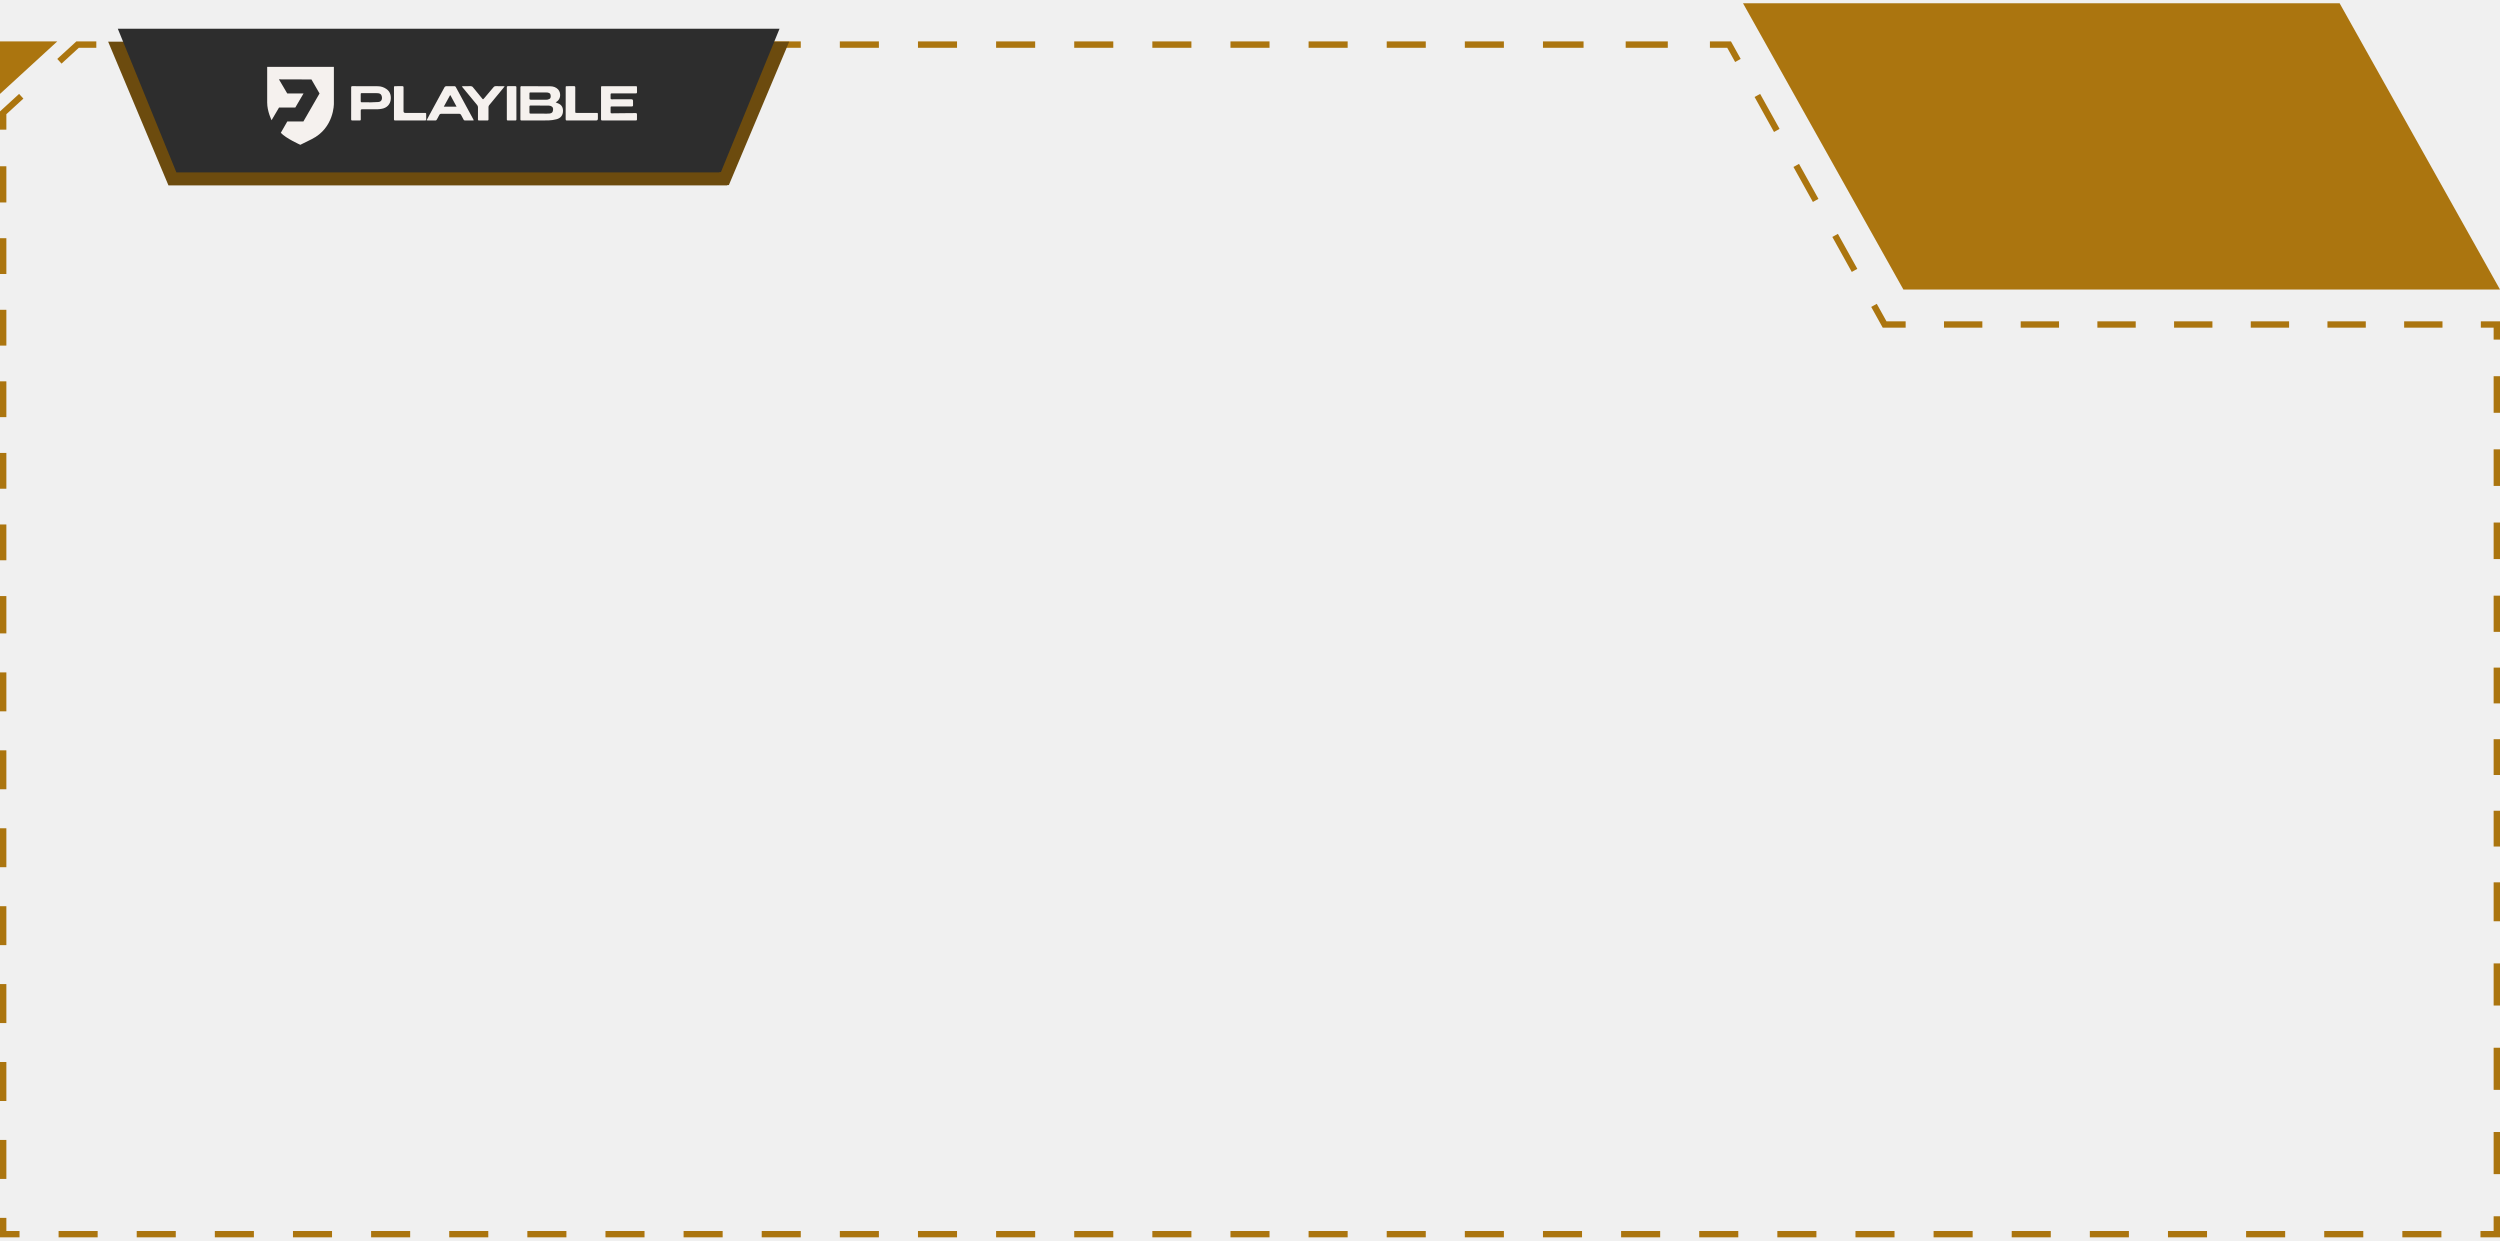
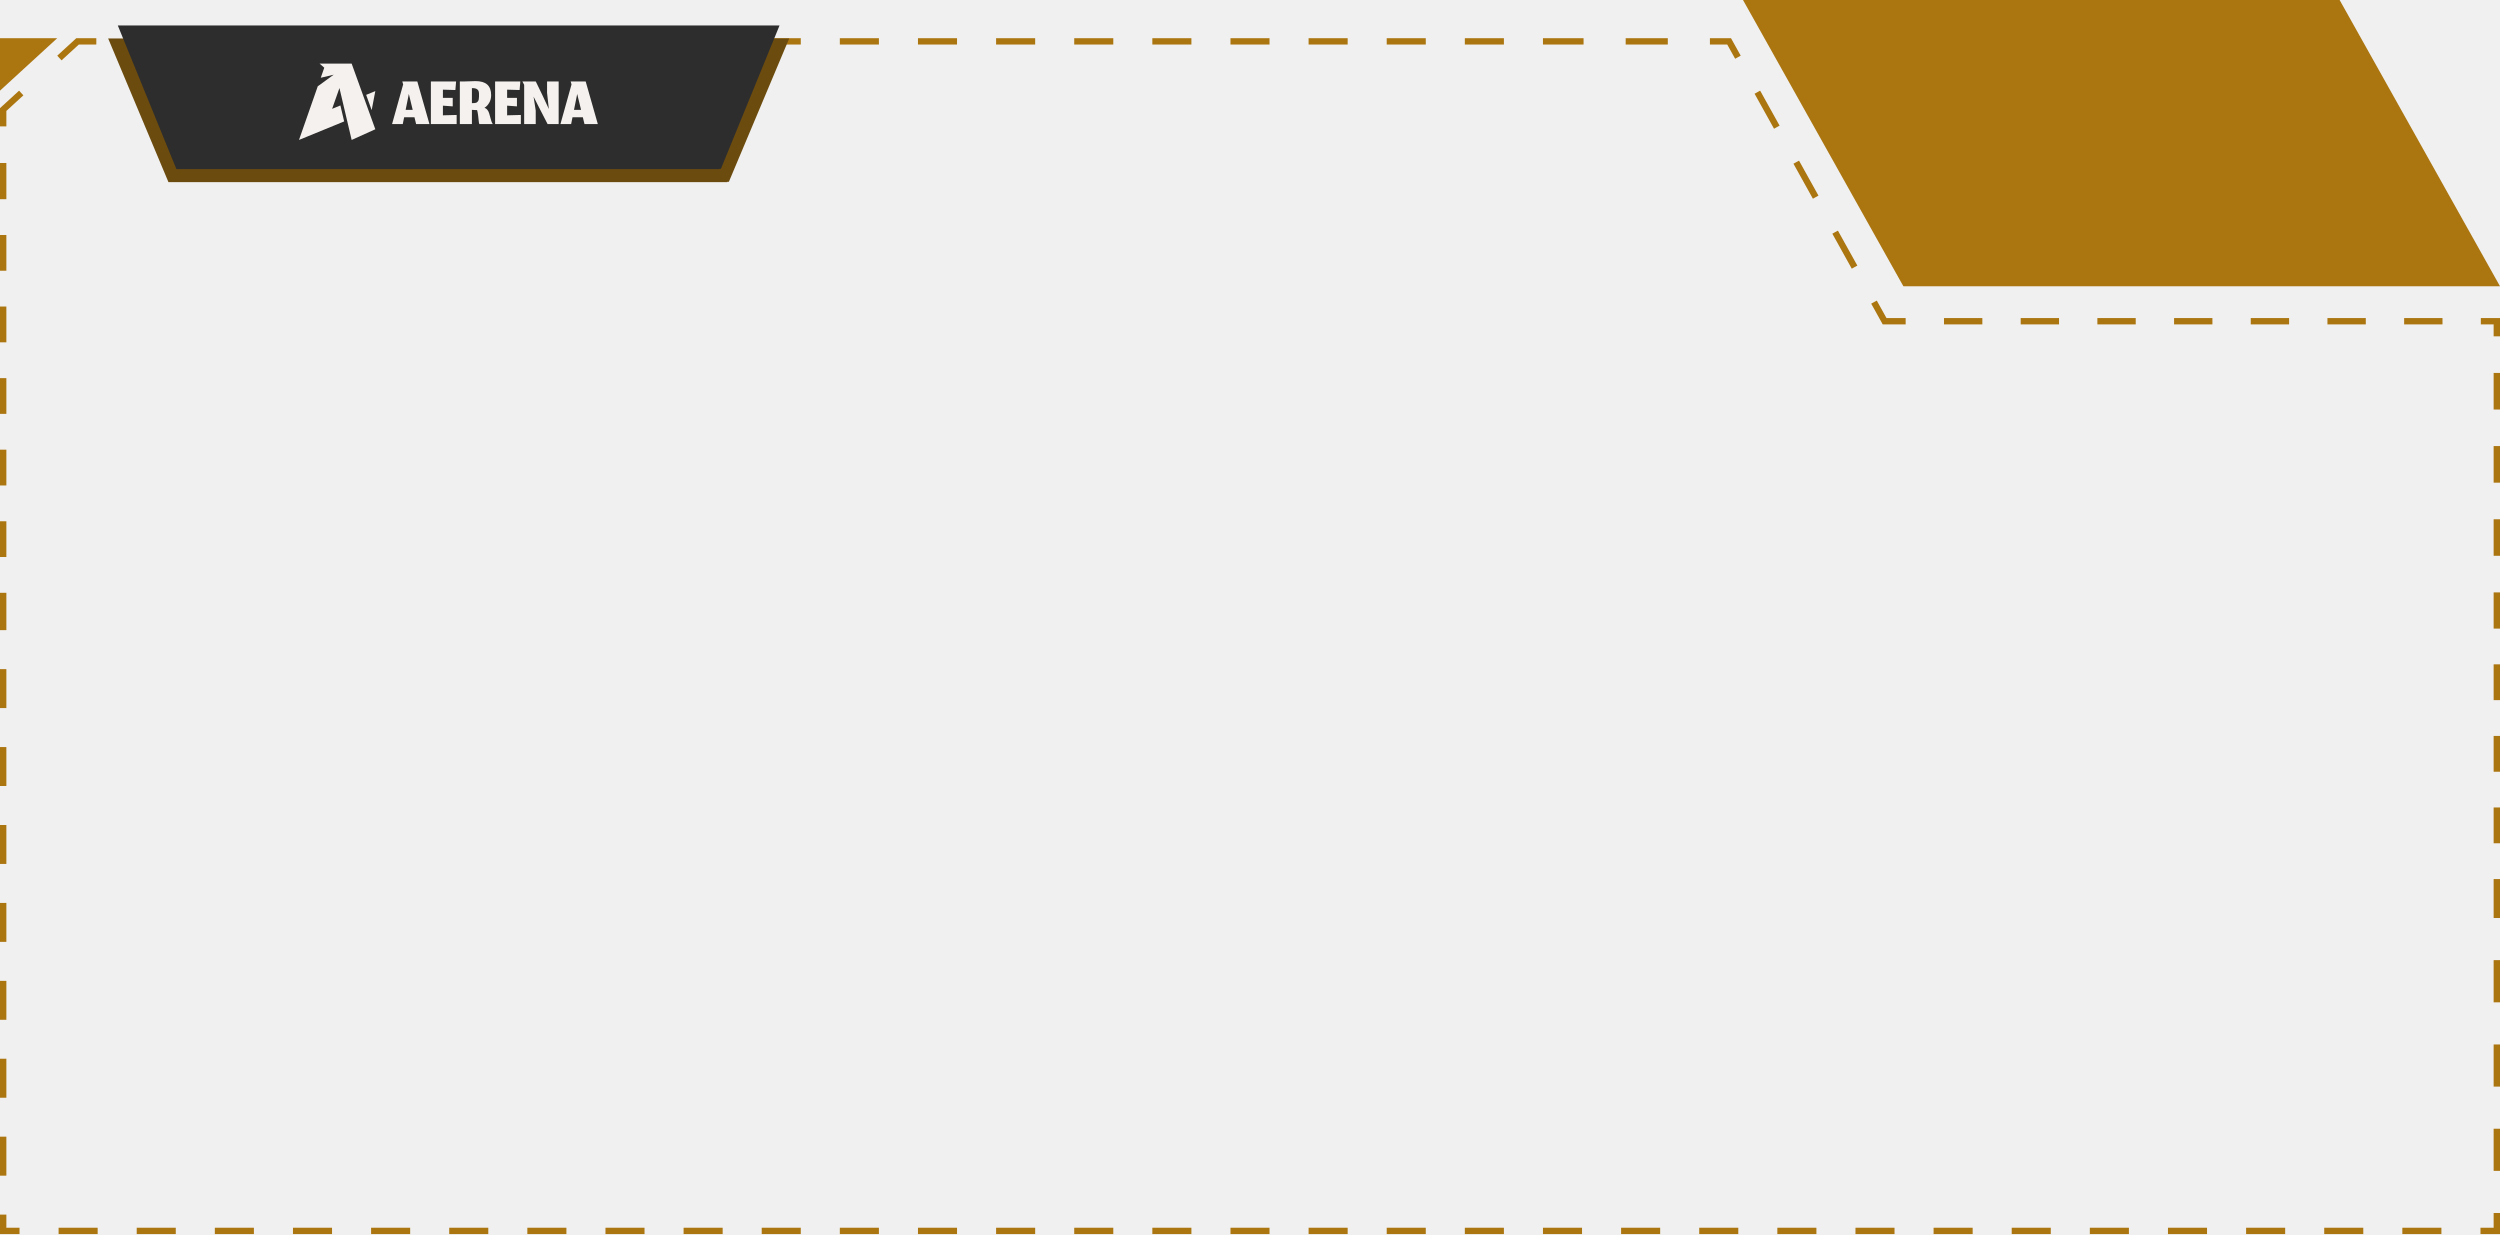
- <svg xmlns="http://www.w3.org/2000/svg" width="393" height="195" viewBox="0 0 393 195" fill="none">
-   <g id="card-lineup-no-lineup">
+ <svg xmlns="http://www.w3.org/2000/svg" width="393" height="194" viewBox="0 0 393 194" fill="none">
+   <g id="lineup-empty">
    <g id="BASE">
-       <mask id="path-1-inside-1_647_19431" fill="white">
-         <path fill-rule="evenodd" clip-rule="evenodd" d="M393 50.513V96.513V141.512V194.512H294.75H196.5H0V96.513V51.513V29.012V17.512L12 6.512H24.562H49.125H98.25H196.5H245.625H272.111L296.556 50.513H393Z" />
+       <mask id="path-1-inside-1_112_1993" fill="white">
+         <path fill-rule="evenodd" clip-rule="evenodd" d="M393 50V96V141V194H294.75H196.5H0V96V51V28.5V17L12 6H24.562H49.125H98.25H196.5H245.625H272.111L296.556 50H393Z" />
      </mask>
-       <path d="M393 50.513H393.5V50.013H393V50.513ZM393 194.512V195.012H393.5V194.512H393ZM0 194.512H-0.5V195.012H0V194.512ZM0 17.512L-0.338 17.144L-0.5 17.293V17.512H0ZM12 6.512V6.012H11.806L11.662 6.144L12 6.512ZM272.111 6.512L272.548 6.27L272.405 6.012H272.111V6.512ZM296.556 50.513L296.118 50.755L296.261 51.013H296.556V50.513ZM393 50.013H389.986V51.013H393V50.013ZM383.958 50.013H377.931V51.013H383.958V50.013ZM371.903 50.013H365.875V51.013H371.903V50.013ZM359.847 50.013H353.819V51.013H359.847V50.013ZM347.792 50.013H341.764V51.013H347.792V50.013ZM335.736 50.013H329.708V51.013H335.736V50.013ZM323.681 50.013H317.653V51.013H323.681V50.013ZM311.625 50.013H305.597V51.013H311.625V50.013ZM299.569 50.013H296.556V51.013H299.569V50.013ZM296.993 50.27L295.465 47.52L294.591 48.005L296.118 50.755L296.993 50.27ZM292.409 42.02L289.354 36.52L288.48 37.005L291.535 42.505L292.409 42.02ZM286.298 31.02L283.243 25.52L282.368 26.005L285.424 31.505L286.298 31.02ZM280.187 20.02L277.132 14.52L276.257 15.005L279.313 20.505L280.187 20.02ZM274.076 9.02L272.548 6.27L271.674 6.755L273.202 9.505L274.076 9.02ZM272.111 6.012H268.8V7.012H272.111V6.012ZM262.179 6.012H255.557V7.012H262.179V6.012ZM248.936 6.012H245.625V7.012H248.936V6.012ZM245.625 6.012H242.555V7.012H245.625V6.012ZM236.414 6.012H230.273V7.012H236.414V6.012ZM224.133 6.012H217.992V7.012H224.133V6.012ZM211.852 6.012H205.711V7.012H211.852V6.012ZM199.57 6.012H196.5V7.012H199.57V6.012ZM196.5 6.012H193.43V7.012H196.5V6.012ZM187.289 6.012H181.148V7.012H187.289V6.012ZM175.008 6.012H168.867V7.012H175.008V6.012ZM162.727 6.012H156.586V7.012H162.727V6.012ZM150.445 6.012H144.305V7.012H150.445V6.012ZM138.164 6.012H132.023V7.012H138.164V6.012ZM125.883 6.012H119.742V7.012H125.883V6.012ZM113.602 6.012H107.461V7.012H113.602V6.012ZM101.32 6.012H98.25V7.012H101.32V6.012ZM98.25 6.012H95.18V7.012H98.25V6.012ZM89.039 6.012H82.898V7.012H89.039V6.012ZM76.758 6.012H70.617V7.012H76.758V6.012ZM64.477 6.012H58.336V7.012H64.477V6.012ZM52.195 6.012H49.125V7.012H52.195V6.012ZM49.125 6.012H46.055V7.012H49.125V6.012ZM39.914 6.012H33.773V7.012H39.914V6.012ZM27.633 6.012H24.562V7.012H27.633V6.012ZM24.562 6.012H21.422V7.012H24.562V6.012ZM15.141 6.012H12V7.012H15.141V6.012ZM11.662 6.144L8.662 8.894L9.338 9.631L12.338 6.881L11.662 6.144ZM2.662 14.394L-0.338 17.144L0.338 17.881L3.338 15.131L2.662 14.394ZM-0.5 17.512V20.387H0.5V17.512H-0.5ZM-0.5 26.137V29.012H0.5V26.137H-0.5ZM-0.5 29.012V31.825H0.5V29.012H-0.5ZM-0.5 37.45V43.075H0.5V37.45H-0.5ZM-0.5 48.7V51.513H0.5V48.7H-0.5ZM-0.5 51.513V54.325H0.5V51.513H-0.5ZM-0.5 59.95V65.575H0.5V59.95H-0.5ZM-0.5 71.2V76.825H0.5V71.2H-0.5ZM-0.5 82.45V88.075H0.5V82.45H-0.5ZM-0.5 93.7V96.513H0.5V93.7H-0.5ZM-0.5 96.513V99.575H0.5V96.513H-0.5ZM-0.5 105.7V111.825H0.5V105.7H-0.5ZM-0.5 117.95V124.075H0.5V117.95H-0.5ZM-0.5 130.2V136.325H0.5V130.2H-0.5ZM-0.5 142.45V148.575H0.5V142.45H-0.5ZM-0.5 154.7V160.825H0.5V154.7H-0.5ZM-0.5 166.95V173.075H0.5V166.95H-0.5ZM-0.5 179.2V185.325H0.5V179.2H-0.5ZM-0.5 191.45V194.512H0.5V191.45H-0.5ZM0 195.012H3.07V194.012H0V195.012ZM9.211 195.012H15.352V194.012H9.211V195.012ZM21.492 195.012H27.633V194.012H21.492V195.012ZM33.773 195.012H39.914V194.012H33.773V195.012ZM46.055 195.012H52.195V194.012H46.055V195.012ZM58.336 195.012H64.477V194.012H58.336V195.012ZM70.617 195.012H76.758V194.012H70.617V195.012ZM82.898 195.012H89.039V194.012H82.898V195.012ZM95.18 195.012H101.32V194.012H95.18V195.012ZM107.461 195.012H113.602V194.012H107.461V195.012ZM119.742 195.012H125.883V194.012H119.742V195.012ZM132.023 195.012H138.164V194.012H132.023V195.012ZM144.305 195.012H150.445V194.012H144.305V195.012ZM156.586 195.012H162.727V194.012H156.586V195.012ZM168.867 195.012H175.008V194.012H168.867V195.012ZM181.148 195.012H187.289V194.012H181.148V195.012ZM193.43 195.012H196.5V194.012H193.43V195.012ZM196.5 195.012H199.57V194.012H196.5V195.012ZM205.711 195.012H211.852V194.012H205.711V195.012ZM217.992 195.012H224.133V194.012H217.992V195.012ZM230.273 195.012H236.414V194.012H230.273V195.012ZM242.555 195.012H248.695V194.012H242.555V195.012ZM254.836 195.012H260.977V194.012H254.836V195.012ZM267.117 195.012H273.258V194.012H267.117V195.012ZM279.398 195.012H285.539V194.012H279.398V195.012ZM291.68 195.012H294.75V194.012H291.68V195.012ZM294.75 195.012H297.82V194.012H294.75V195.012ZM303.961 195.012H310.102V194.012H303.961V195.012ZM316.242 195.012H322.383V194.012H316.242V195.012ZM328.523 195.012H334.664V194.012H328.523V195.012ZM340.805 195.012H346.945V194.012H340.805V195.012ZM353.086 195.012H359.227V194.012H353.086V195.012ZM365.367 195.012H371.508V194.012H365.367V195.012ZM377.648 195.012H383.789V194.012H377.648V195.012ZM389.93 195.012H393V194.012H389.93V195.012ZM393.5 194.512V191.2H392.5V194.512H393.5ZM393.5 184.575V177.95H392.5V184.575H393.5ZM393.5 171.325V164.7H392.5V171.325H393.5ZM393.5 158.075V151.45H392.5V158.075H393.5ZM393.5 144.825V141.512H392.5V144.825H393.5ZM393.5 141.512V138.7H392.5V141.512H393.5ZM393.5 133.075V127.45H392.5V133.075H393.5ZM393.5 121.825V116.2H392.5V121.825H393.5ZM393.5 110.575V104.95H392.5V110.575H393.5ZM393.5 99.325V96.513H392.5V99.325H393.5ZM393.5 96.513V93.638H392.5V96.513H393.5ZM393.5 87.888V82.138H392.5V87.888H393.5ZM393.5 76.388V70.638H392.5V76.388H393.5ZM393.5 64.888V59.138H392.5V64.888H393.5ZM393.5 53.388V50.513H392.5V53.388H393.5ZM393 50.513H394V49.513H393V50.513ZM393 194.512V195.512H394V194.512H393ZM0 194.512H-1V195.512H0V194.512ZM0 17.512L-0.676 16.775L-1 17.073V17.512H0ZM12 6.512V5.512H11.611L11.324 5.775L12 6.512ZM272.111 6.512L272.985 6.027L272.7 5.512H272.111V6.512ZM296.556 50.513L295.681 50.998L295.967 51.513H296.556V50.513ZM393 49.513H389.986V51.513H393V49.513ZM383.958 49.513H377.931V51.513H383.958V49.513ZM371.903 49.513H365.875V51.513H371.903V49.513ZM359.847 49.513H353.819V51.513H359.847V49.513ZM347.792 49.513H341.764V51.513H347.792V49.513ZM335.736 49.513H329.708V51.513H335.736V49.513ZM323.681 49.513H317.653V51.513H323.681V49.513ZM311.625 49.513H305.597V51.513H311.625V49.513ZM299.569 49.513H296.556V51.513H299.569V49.513ZM297.43 50.027L295.902 47.277L294.154 48.248L295.681 50.998L297.43 50.027ZM292.846 41.777L289.791 36.277L288.043 37.248L291.098 42.748L292.846 41.777ZM286.735 30.777L283.68 25.277L281.931 26.248L284.987 31.748L286.735 30.777ZM280.624 19.777L277.569 14.277L275.82 15.248L278.876 20.748L280.624 19.777ZM274.513 8.777L272.985 6.027L271.237 6.998L272.765 9.748L274.513 8.777ZM272.111 5.512H268.8V7.512H272.111V5.512ZM262.179 5.512H255.557V7.512H262.179V5.512ZM248.936 5.512H245.625V7.512H248.936V5.512ZM245.625 5.512H242.555V7.512H245.625V5.512ZM236.414 5.512H230.273V7.512H236.414V5.512ZM224.133 5.512H217.992V7.512H224.133V5.512ZM211.852 5.512H205.711V7.512H211.852V5.512ZM199.57 5.512H196.5V7.512H199.57V5.512ZM196.5 5.512H193.43V7.512H196.5V5.512ZM187.289 5.512H181.148V7.512H187.289V5.512ZM175.008 5.512H168.867V7.512H175.008V5.512ZM162.727 5.512H156.586V7.512H162.727V5.512ZM150.445 5.512H144.305V7.512H150.445V5.512ZM138.164 5.512H132.023V7.512H138.164V5.512ZM125.883 5.512H119.742V7.512H125.883V5.512ZM113.602 5.512H107.461V7.512H113.602V5.512ZM101.32 5.512H98.25V7.512H101.32V5.512ZM98.25 5.512H95.18V7.512H98.25V5.512ZM89.039 5.512H82.898V7.512H89.039V5.512ZM76.758 5.512H70.617V7.512H76.758V5.512ZM64.477 5.512H58.336V7.512H64.477V5.512ZM52.195 5.512H49.125V7.512H52.195V5.512ZM49.125 5.512H46.055V7.512H49.125V5.512ZM39.914 5.512H33.773V7.512H39.914V5.512ZM27.633 5.512H24.562V7.512H27.633V5.512ZM24.562 5.512H21.422V7.512H24.562V5.512ZM15.141 5.512H12V7.512H15.141V5.512ZM11.324 5.775L8.324 8.525L9.676 10L12.676 7.25L11.324 5.775ZM2.324 14.025L-0.676 16.775L0.676 18.25L3.676 15.5L2.324 14.025ZM-1 17.512V20.387H1V17.512H-1ZM-1 26.137V29.012H1V26.137H-1ZM-1 29.012V31.825H1V29.012H-1ZM-1 37.45V43.075H1V37.45H-1ZM-1 48.7V51.513H1V48.7H-1ZM-1 51.513V54.325H1V51.513H-1ZM-1 59.95V65.575H1V59.95H-1ZM-1 71.2V76.825H1V71.2H-1ZM-1 82.45V88.075H1V82.45H-1ZM-1 93.7V96.513H1V93.7H-1ZM-1 96.513V99.575H1V96.513H-1ZM-1 105.7V111.825H1V105.7H-1ZM-1 117.95V124.075H1V117.95H-1ZM-1 130.2V136.325H1V130.2H-1ZM-1 142.45V148.575H1V142.45H-1ZM-1 154.7V160.825H1V154.7H-1ZM-1 166.95V173.075H1V166.95H-1ZM-1 179.2V185.325H1V179.2H-1ZM-1 191.45V194.512H1V191.45H-1ZM0 195.512H3.07V193.512H0V195.512ZM9.211 195.512H15.352V193.512H9.211V195.512ZM21.492 195.512H27.633V193.512H21.492V195.512ZM33.773 195.512H39.914V193.512H33.773V195.512ZM46.055 195.512H52.195V193.512H46.055V195.512ZM58.336 195.512H64.477V193.512H58.336V195.512ZM70.617 195.512H76.758V193.512H70.617V195.512ZM82.898 195.512H89.039V193.512H82.898V195.512ZM95.18 195.512H101.32V193.512H95.18V195.512ZM107.461 195.512H113.602V193.512H107.461V195.512ZM119.742 195.512H125.883V193.512H119.742V195.512ZM132.023 195.512H138.164V193.512H132.023V195.512ZM144.305 195.512H150.445V193.512H144.305V195.512ZM156.586 195.512H162.727V193.512H156.586V195.512ZM168.867 195.512H175.008V193.512H168.867V195.512ZM181.148 195.512H187.289V193.512H181.148V195.512ZM193.43 195.512H196.5V193.512H193.43V195.512ZM196.5 195.512H199.57V193.512H196.5V195.512ZM205.711 195.512H211.852V193.512H205.711V195.512ZM217.992 195.512H224.133V193.512H217.992V195.512ZM230.273 195.512H236.414V193.512H230.273V195.512ZM242.555 195.512H248.695V193.512H242.555V195.512ZM254.836 195.512H260.977V193.512H254.836V195.512ZM267.117 195.512H273.258V193.512H267.117V195.512ZM279.398 195.512H285.539V193.512H279.398V195.512ZM291.68 195.512H294.75V193.512H291.68V195.512ZM294.75 195.512H297.82V193.512H294.75V195.512ZM303.961 195.512H310.102V193.512H303.961V195.512ZM316.242 195.512H322.383V193.512H316.242V195.512ZM328.523 195.512H334.664V193.512H328.523V195.512ZM340.805 195.512H346.945V193.512H340.805V195.512ZM353.086 195.512H359.227V193.512H353.086V195.512ZM365.367 195.512H371.508V193.512H365.367V195.512ZM377.648 195.512H383.789V193.512H377.648V195.512ZM389.93 195.512H393V193.512H389.93V195.512ZM394 194.512V191.2H392V194.512H394ZM394 184.575V177.95H392V184.575H394ZM394 171.325V164.7H392V171.325H394ZM394 158.075V151.45H392V158.075H394ZM394 144.825V141.512H392V144.825H394ZM394 141.512V138.7H392V141.512H394ZM394 133.075V127.45H392V133.075H394ZM394 121.825V116.2H392V121.825H394ZM394 110.575V104.95H392V110.575H394ZM394 99.325V96.513H392V99.325H394ZM394 96.513V93.638H392V96.513H394ZM394 87.888V82.138H392V87.888H394ZM394 76.388V70.638H392V76.388H394ZM394 64.888V59.138H392V64.888H394ZM394 53.388V50.513H392V53.388H394Z" fill="#AB750F" mask="url(#path-1-inside-1_647_19431)" />
+       <path d="M393 50H393.5V49.5H393V50ZM393 194V194.5H393.5V194H393ZM0 194H-0.5V194.5H0V194ZM0 17L-0.338 16.631L-0.5 16.78V17H0ZM12 6V5.5H11.806L11.662 5.631L12 6ZM272.111 6L272.548 5.757L272.405 5.5H272.111V6ZM296.556 50L296.118 50.243L296.261 50.5H296.556V50ZM393 49.5H389.986V50.5H393V49.5ZM383.958 49.5H377.931V50.5H383.958V49.5ZM371.903 49.5H365.875V50.5H371.903V49.5ZM359.847 49.5H353.819V50.5H359.847V49.5ZM347.792 49.5H341.764V50.5H347.792V49.5ZM335.736 49.5H329.708V50.5H335.736V49.5ZM323.681 49.5H317.653V50.5H323.681V49.5ZM311.625 49.5H305.597V50.5H311.625V49.5ZM299.569 49.5H296.556V50.5H299.569V49.5ZM296.993 49.757L295.465 47.007L294.591 47.493L296.118 50.243L296.993 49.757ZM292.409 41.507L289.354 36.007L288.48 36.493L291.535 41.993L292.409 41.507ZM286.298 30.507L283.243 25.007L282.368 25.493L285.424 30.993L286.298 30.507ZM280.187 19.507L277.132 14.007L276.257 14.493L279.313 19.993L280.187 19.507ZM274.076 8.507L272.548 5.757L271.674 6.243L273.202 8.993L274.076 8.507ZM272.111 5.5H268.8V6.5H272.111V5.5ZM262.179 5.5H255.557V6.5H262.179V5.5ZM248.936 5.5H245.625V6.5H248.936V5.5ZM245.625 5.5H242.555V6.5H245.625V5.5ZM236.414 5.5H230.273V6.5H236.414V5.5ZM224.133 5.5H217.992V6.5H224.133V5.5ZM211.852 5.5H205.711V6.5H211.852V5.5ZM199.57 5.5H196.5V6.5H199.57V5.5ZM196.5 5.5H193.43V6.5H196.5V5.5ZM187.289 5.5H181.148V6.5H187.289V5.5ZM175.008 5.5H168.867V6.5H175.008V5.5ZM162.727 5.5H156.586V6.5H162.727V5.5ZM150.445 5.5H144.305V6.5H150.445V5.5ZM138.164 5.5H132.023V6.5H138.164V5.5ZM125.883 5.5H119.742V6.5H125.883V5.5ZM113.602 5.5H107.461V6.5H113.602V5.5ZM101.32 5.5H98.25V6.5H101.32V5.5ZM98.25 5.5H95.18V6.5H98.25V5.5ZM89.039 5.5H82.898V6.5H89.039V5.5ZM76.758 5.5H70.617V6.5H76.758V5.5ZM64.477 5.5H58.336V6.5H64.477V5.5ZM52.195 5.5H49.125V6.5H52.195V5.5ZM49.125 5.5H46.055V6.5H49.125V5.5ZM39.914 5.5H33.773V6.5H39.914V5.5ZM27.633 5.5H24.562V6.5H27.633V5.5ZM24.562 5.5H21.422V6.5H24.562V5.5ZM15.141 5.5H12V6.5H15.141V5.5ZM11.662 5.631L8.662 8.381L9.338 9.119L12.338 6.369L11.662 5.631ZM2.662 13.881L-0.338 16.631L0.338 17.369L3.338 14.619L2.662 13.881ZM-0.5 17V19.875H0.5V17H-0.5ZM-0.5 25.625V28.5H0.5V25.625H-0.5ZM-0.5 28.5V31.312H0.5V28.5H-0.5ZM-0.5 36.938V42.562H0.5V36.938H-0.5ZM-0.5 48.188V51H0.5V48.188H-0.5ZM-0.5 51V53.812H0.5V51H-0.5ZM-0.5 59.438V65.062H0.5V59.438H-0.5ZM-0.5 70.688V76.312H0.5V70.688H-0.5ZM-0.5 81.938V87.562H0.5V81.938H-0.5ZM-0.5 93.188V96H0.5V93.188H-0.5ZM-0.5 96V99.062H0.5V96H-0.5ZM-0.5 105.188V111.312H0.5V105.188H-0.5ZM-0.5 117.438V123.562H0.5V117.438H-0.5ZM-0.5 129.688V135.812H0.5V129.688H-0.5ZM-0.5 141.938V148.062H0.5V141.938H-0.5ZM-0.5 154.188V160.312H0.5V154.188H-0.5ZM-0.5 166.438V172.562H0.5V166.438H-0.5ZM-0.5 178.688V184.812H0.5V178.688H-0.5ZM-0.5 190.938V194H0.5V190.938H-0.5ZM0 194.5H3.07V193.5H0V194.5ZM9.211 194.5H15.352V193.5H9.211V194.5ZM21.492 194.5H27.633V193.5H21.492V194.5ZM33.773 194.5H39.914V193.5H33.773V194.5ZM46.055 194.5H52.195V193.5H46.055V194.5ZM58.336 194.5H64.477V193.5H58.336V194.5ZM70.617 194.5H76.758V193.5H70.617V194.5ZM82.898 194.5H89.039V193.5H82.898V194.5ZM95.18 194.5H101.32V193.5H95.18V194.5ZM107.461 194.5H113.602V193.5H107.461V194.5ZM119.742 194.5H125.883V193.5H119.742V194.5ZM132.023 194.5H138.164V193.5H132.023V194.5ZM144.305 194.5H150.445V193.5H144.305V194.5ZM156.586 194.5H162.727V193.5H156.586V194.5ZM168.867 194.5H175.008V193.5H168.867V194.5ZM181.148 194.5H187.289V193.5H181.148V194.5ZM193.43 194.5H196.5V193.5H193.43V194.5ZM196.5 194.5H199.57V193.5H196.5V194.5ZM205.711 194.5H211.852V193.5H205.711V194.5ZM217.992 194.5H224.133V193.5H217.992V194.5ZM230.273 194.5H236.414V193.5H230.273V194.5ZM242.555 194.5H248.695V193.5H242.555V194.5ZM254.836 194.5H260.977V193.5H254.836V194.5ZM267.117 194.5H273.258V193.5H267.117V194.5ZM279.398 194.5H285.539V193.5H279.398V194.5ZM291.68 194.5H294.75V193.5H291.68V194.5ZM294.75 194.5H297.82V193.5H294.75V194.5ZM303.961 194.5H310.102V193.5H303.961V194.5ZM316.242 194.5H322.383V193.5H316.242V194.5ZM328.523 194.5H334.664V193.5H328.523V194.5ZM340.805 194.5H346.945V193.5H340.805V194.5ZM353.086 194.5H359.227V193.5H353.086V194.5ZM365.367 194.5H371.508V193.5H365.367V194.5ZM377.648 194.5H383.789V193.5H377.648V194.5ZM389.93 194.5H393V193.5H389.93V194.5ZM393.5 194V190.688H392.5V194H393.5ZM393.5 184.062V177.438H392.5V184.062H393.5ZM393.5 170.812V164.188H392.5V170.812H393.5ZM393.5 157.562V150.938H392.5V157.562H393.5ZM393.5 144.312V141H392.5V144.312H393.5ZM393.5 141V138.188H392.5V141H393.5ZM393.5 132.562V126.938H392.5V132.562H393.5ZM393.5 121.312V115.688H392.5V121.312H393.5ZM393.5 110.062V104.438H392.5V110.062H393.5ZM393.5 98.812V96H392.5V98.812H393.5ZM393.5 96V93.125H392.5V96H393.5ZM393.5 87.375V81.625H392.5V87.375H393.5ZM393.5 75.875V70.125H392.5V75.875H393.5ZM393.5 64.375V58.625H392.5V64.375H393.5ZM393.5 52.875V50H392.5V52.875H393.5ZM393 50H394V49H393V50ZM393 194V195H394V194H393ZM0 194H-1V195H0V194ZM0 17L-0.676 16.263L-1 16.56V17H0ZM12 6V5H11.611L11.324 5.263L12 6ZM272.111 6L272.985 5.514L272.7 5H272.111V6ZM296.556 50L295.681 50.486L295.967 51H296.556V50ZM393 49H389.986V51H393V49ZM383.958 49H377.931V51H383.958V49ZM371.903 49H365.875V51H371.903V49ZM359.847 49H353.819V51H359.847V49ZM347.792 49H341.764V51H347.792V49ZM335.736 49H329.708V51H335.736V49ZM323.681 49H317.653V51H323.681V49ZM311.625 49H305.597V51H311.625V49ZM299.569 49H296.556V51H299.569V49ZM297.43 49.514L295.902 46.764L294.154 47.736L295.681 50.486L297.43 49.514ZM292.846 41.264L289.791 35.764L288.043 36.736L291.098 42.236L292.846 41.264ZM286.735 30.264L283.68 24.764L281.931 25.736L284.987 31.236L286.735 30.264ZM280.624 19.264L277.569 13.764L275.82 14.736L278.876 20.236L280.624 19.264ZM274.513 8.264L272.985 5.514L271.237 6.486L272.765 9.236L274.513 8.264ZM272.111 5H268.8V7H272.111V5ZM262.179 5H255.557V7H262.179V5ZM248.936 5H245.625V7H248.936V5ZM245.625 5H242.555V7H245.625V5ZM236.414 5H230.273V7H236.414V5ZM224.133 5H217.992V7H224.133V5ZM211.852 5H205.711V7H211.852V5ZM199.57 5H196.5V7H199.57V5ZM196.5 5H193.43V7H196.5V5ZM187.289 5H181.148V7H187.289V5ZM175.008 5H168.867V7H175.008V5ZM162.727 5H156.586V7H162.727V5ZM150.445 5H144.305V7H150.445V5ZM138.164 5H132.023V7H138.164V5ZM125.883 5H119.742V7H125.883V5ZM113.602 5H107.461V7H113.602V5ZM101.32 5H98.25V7H101.32V5ZM98.25 5H95.18V7H98.25V5ZM89.039 5H82.898V7H89.039V5ZM76.758 5H70.617V7H76.758V5ZM64.477 5H58.336V7H64.477V5ZM52.195 5H49.125V7H52.195V5ZM49.125 5H46.055V7H49.125V5ZM39.914 5H33.773V7H39.914V5ZM27.633 5H24.562V7H27.633V5ZM24.562 5H21.422V7H24.562V5ZM15.141 5H12V7H15.141V5ZM11.324 5.263L8.324 8.013L9.676 9.487L12.676 6.737L11.324 5.263ZM2.324 13.513L-0.676 16.263L0.676 17.737L3.676 14.987L2.324 13.513ZM-1 17V19.875H1V17H-1ZM-1 25.625V28.5H1V25.625H-1ZM-1 28.5V31.312H1V28.5H-1ZM-1 36.938V42.562H1V36.938H-1ZM-1 48.188V51H1V48.188H-1ZM-1 51V53.812H1V51H-1ZM-1 59.438V65.062H1V59.438H-1ZM-1 70.688V76.312H1V70.688H-1ZM-1 81.938V87.562H1V81.938H-1ZM-1 93.188V96H1V93.188H-1ZM-1 96V99.062H1V96H-1ZM-1 105.188V111.312H1V105.188H-1ZM-1 117.438V123.562H1V117.438H-1ZM-1 129.688V135.812H1V129.688H-1ZM-1 141.938V148.062H1V141.938H-1ZM-1 154.188V160.312H1V154.188H-1ZM-1 166.438V172.562H1V166.438H-1ZM-1 178.688V184.812H1V178.688H-1ZM-1 190.938V194H1V190.938H-1ZM0 195H3.07V193H0V195ZM9.211 195H15.352V193H9.211V195ZM21.492 195H27.633V193H21.492V195ZM33.773 195H39.914V193H33.773V195ZM46.055 195H52.195V193H46.055V195ZM58.336 195H64.477V193H58.336V195ZM70.617 195H76.758V193H70.617V195ZM82.898 195H89.039V193H82.898V195ZM95.18 195H101.32V193H95.18V195ZM107.461 195H113.602V193H107.461V195ZM119.742 195H125.883V193H119.742V195ZM132.023 195H138.164V193H132.023V195ZM144.305 195H150.445V193H144.305V195ZM156.586 195H162.727V193H156.586V195ZM168.867 195H175.008V193H168.867V195ZM181.148 195H187.289V193H181.148V195ZM193.43 195H196.5V193H193.43V195ZM196.5 195H199.57V193H196.5V195ZM205.711 195H211.852V193H205.711V195ZM217.992 195H224.133V193H217.992V195ZM230.273 195H236.414V193H230.273V195ZM242.555 195H248.695V193H242.555V195ZM254.836 195H260.977V193H254.836V195ZM267.117 195H273.258V193H267.117V195ZM279.398 195H285.539V193H279.398V195ZM291.68 195H294.75V193H291.68V195ZM294.75 195H297.82V193H294.75V195ZM303.961 195H310.102V193H303.961V195ZM316.242 195H322.383V193H316.242V195ZM328.523 195H334.664V193H328.523V195ZM340.805 195H346.945V193H340.805V195ZM353.086 195H359.227V193H353.086V195ZM365.367 195H371.508V193H365.367V195ZM377.648 195H383.789V193H377.648V195ZM389.93 195H393V193H389.93V195ZM394 194V190.688H392V194H394ZM394 184.062V177.438H392V184.062H394ZM394 170.812V164.188H392V170.812H394ZM394 157.562V150.938H392V157.562H394ZM394 144.312V141H392V144.312H394ZM394 141V138.188H392V141H394ZM394 132.562V126.938H392V132.562H394ZM394 121.312V115.688H392V121.312H394ZM394 110.062V104.438H392V110.062H394ZM394 98.812V96H392V98.812H394ZM394 96V93.125H392V96H394ZM394 87.375V81.625H392V87.375H394ZM394 75.875V70.125H392V75.875H394ZM394 64.375V58.625H392V64.375H394ZM394 52.875V50H392V52.875H394Z" fill="#AB750F" mask="url(#path-1-inside-1_112_1993)" />
    </g>
-     <path id="Subtract" d="M393 45.513L367.788 0.512H274L299.212 45.513H393Z" fill="#AB750F" />
+     <path id="Subtract" d="M393 45L367.788 0H274L299.212 45H393Z" fill="#AB750F" />
    <g id="joined-draft">
      <g id="Prize pool">
-         <path id="Union" fill-rule="evenodd" clip-rule="evenodd" d="M114.329 6.554H17L26.482 29.146H114.329V29.089H114.58L124.062 6.554L114.329 6.554Z" fill="#6C4B0E" />
-         <path id="Union_2" fill-rule="evenodd" clip-rule="evenodd" d="M27.974 4.512H122.545L113.332 27.047H113.088V27.105H27.73L18.517 4.513H27.974V4.512Z" fill="#2D2D2D" />
+         <path id="Union" fill-rule="evenodd" clip-rule="evenodd" d="M114.329 6.042H17L26.482 28.634H114.329V28.577H114.58L124.062 6.042L114.329 6.042Z" fill="#6C4B0E" />
+         <path id="Union_2" fill-rule="evenodd" clip-rule="evenodd" d="M27.974 4H122.545L113.332 26.535H113.088V26.592H27.73L18.517 4H27.974V4Z" fill="#2D2D2D" />
+       </g>
+       <g id="logo-horizontal-white">
+         <g id="logo" clip-path="url(#clip0_112_1993)">
+           <path id="Union_3" fill-rule="evenodd" clip-rule="evenodd" d="M50.24 10H51.2H55.28L59 20.32L55.28 22L54.552 18.904L54.551 18.904L53.96 16.39L53.96 16.39L53.36 13.84L52.21 17.109L53.51 16.575L54.102 19.088L47.075 21.969L47 22L47 22L47 22L47.001 21.999L49.951 13.568L52.46 11.74L50.422 12.224L50.975 10.643L50.24 10ZM58.427 17.315L57.56 14.911L59 14.32L58.427 17.315Z" fill="#F5F1EE" />
+         </g>
+         <path id="AERENA" d="M65.412 19.5L65.154 18.431H63.532L63.314 19.5H61.634L63.377 13.266L63.24 12.803H65.6L67.509 19.5H65.412ZM64.269 14.769L63.766 17.266H64.874L64.269 14.769ZM71.785 19.5H67.734V12.803H71.7L71.585 14.151L69.626 14.094V15.386H71.168V16.723L69.626 16.609V18.129L71.785 18.071V19.5ZM74.184 17.271V19.5H72.287V12.803H73.041C73.224 12.803 73.497 12.795 73.859 12.78C74.221 12.761 74.52 12.751 74.756 12.751C75.579 12.751 76.192 12.932 76.596 13.294C77.003 13.656 77.207 14.21 77.207 14.957C77.207 15.399 77.11 15.791 76.916 16.134C76.725 16.477 76.472 16.75 76.156 16.951C76.327 16.993 76.474 17.09 76.596 17.243C76.722 17.395 76.819 17.576 76.887 17.786C76.956 17.991 77.015 18.201 77.064 18.414C77.118 18.624 77.177 18.831 77.242 19.037C77.31 19.243 77.384 19.397 77.464 19.5H75.356C75.314 19.447 75.281 19.298 75.259 19.054C75.236 18.807 75.203 18.511 75.162 18.169C75.123 17.822 75.068 17.532 74.996 17.3C74.988 17.3 74.979 17.3 74.967 17.3C74.895 17.3 74.817 17.3 74.733 17.3C74.653 17.296 74.582 17.292 74.522 17.289C74.46 17.285 74.396 17.281 74.327 17.277C74.262 17.273 74.215 17.271 74.184 17.271ZM74.184 16.209H74.367C74.462 16.209 74.542 16.205 74.607 16.197C74.672 16.189 74.742 16.176 74.819 16.157C74.899 16.134 74.963 16.1 75.013 16.054C75.066 16.009 75.116 15.95 75.162 15.877C75.207 15.805 75.242 15.711 75.264 15.597C75.287 15.483 75.299 15.35 75.299 15.197V14.746C75.299 14.414 75.211 14.184 75.036 14.054C74.864 13.921 74.617 13.854 74.293 13.854H74.184V16.209ZM81.88 19.5H77.829V12.803H81.795L81.68 14.151L79.72 14.094V15.386H81.263V16.723L79.72 16.609V18.129L81.88 18.071V19.5ZM84.216 19.5H82.399V13.34L82.119 12.803H84.222L85.273 14.974L86.279 17.14L85.999 14.597V12.803H87.822V19.5H86.079L84.719 16.854L83.879 15.197L84.216 17.391V19.5ZM91.879 19.5L91.622 18.431H89.999L89.782 19.5H88.102L89.845 13.266L89.708 12.803H92.068L93.976 19.5H91.879ZM90.736 14.769L90.233 17.266H91.342L90.736 14.769Z" fill="#F5F1EE" />
      </g>
    </g>
-     <path id="Subtract_2" d="M9 6.512H0V14.762L9 6.512Z" fill="#AB750F" />
-     <g id="LOGO">
-       <path id="Vector" d="M87.353 16.085C87.451 16.133 87.51 16.172 87.576 16.193C88.127 16.367 88.492 16.716 88.504 17.386C88.517 18.139 88.118 18.593 87.462 18.751C87.062 18.847 86.646 18.923 86.237 18.929C84.823 18.951 83.41 18.937 81.997 18.941C81.855 18.941 81.805 18.892 81.805 18.75C81.809 17.083 81.808 15.415 81.806 13.748C81.806 13.617 81.838 13.543 81.989 13.545C83.5 13.552 85.012 13.546 86.522 13.564C86.974 13.57 87.404 13.712 87.727 14.047C87.859 14.184 87.962 14.379 88.007 14.565C88.147 15.148 87.987 15.749 87.353 16.085ZM84.889 16.599C84.889 16.599 84.889 16.594 84.889 16.591C84.399 16.591 83.909 16.593 83.418 16.589C83.279 16.588 83.223 16.637 83.228 16.782C83.236 17.064 83.229 17.347 83.231 17.63C83.232 17.84 83.248 17.856 83.458 17.857C84.294 17.86 85.131 17.863 85.967 17.864C86.111 17.864 86.256 17.864 86.399 17.845C86.626 17.814 86.844 17.726 86.9 17.485C86.959 17.236 87.006 16.951 86.766 16.764C86.648 16.671 86.475 16.613 86.324 16.606C85.846 16.587 85.367 16.599 84.888 16.599H84.889ZM84.715 14.536C84.715 14.536 84.715 14.533 84.715 14.532C84.294 14.532 83.873 14.531 83.452 14.532C83.241 14.533 83.231 14.545 83.23 14.761C83.23 15.003 83.232 15.245 83.23 15.487C83.229 15.61 83.288 15.669 83.407 15.672C83.557 15.676 83.706 15.68 83.856 15.68C84.519 15.684 85.183 15.694 85.845 15.683C86.023 15.68 86.224 15.645 86.372 15.555C86.624 15.403 86.587 15.13 86.538 14.883C86.492 14.651 86.289 14.601 86.098 14.552C86.021 14.533 85.938 14.536 85.857 14.536C85.476 14.534 85.096 14.536 84.715 14.536V14.536Z" fill="#F5F1EE" />
-       <path id="Vector_2" d="M97.306 18.939C96.44 18.939 95.574 18.934 94.709 18.942C94.537 18.943 94.48 18.895 94.481 18.717C94.486 17.072 94.484 15.428 94.484 13.783C94.484 13.556 94.493 13.547 94.716 13.546C96.442 13.546 98.167 13.546 99.892 13.546C100.117 13.546 100.129 13.558 100.132 13.779C100.135 13.998 100.137 14.217 100.138 14.437C100.138 14.656 100.114 14.681 99.885 14.681C98.984 14.681 98.085 14.681 97.184 14.681C96.849 14.681 96.515 14.685 96.18 14.679C96.041 14.677 95.979 14.726 95.984 14.871C95.991 15.055 95.993 15.24 95.984 15.424C95.978 15.57 96.04 15.611 96.178 15.61C97.206 15.606 98.233 15.608 99.26 15.608C99.429 15.608 99.513 15.695 99.513 15.867C99.513 16.086 99.506 16.306 99.516 16.524C99.522 16.684 99.459 16.735 99.302 16.734C98.287 16.729 97.271 16.732 96.256 16.732C95.987 16.732 95.986 16.732 95.986 17C95.986 17.208 95.991 17.416 95.984 17.623C95.979 17.765 96.034 17.817 96.177 17.814C96.806 17.803 97.435 17.798 98.064 17.792C98.681 17.787 99.299 17.787 99.916 17.776C100.076 17.773 100.134 17.836 100.131 17.989C100.126 18.237 100.122 18.485 100.133 18.733C100.14 18.896 100.076 18.942 99.921 18.94C99.049 18.935 98.178 18.938 97.306 18.938L97.306 18.939Z" fill="#F5F1EE" />
-       <path id="Vector_3" d="M55.203 16.247C55.203 15.416 55.204 14.585 55.201 13.754C55.2 13.613 55.238 13.544 55.395 13.544C56.728 13.551 58.06 13.549 59.393 13.556C59.877 13.558 60.325 13.704 60.723 13.976C61.275 14.353 61.473 14.892 61.433 15.546C61.379 16.423 60.796 16.956 60.041 17.096C59.805 17.14 59.563 17.176 59.323 17.179C58.527 17.189 57.73 17.188 56.935 17.18C56.761 17.178 56.704 17.23 56.708 17.406C56.719 17.856 56.706 18.306 56.714 18.756C56.716 18.903 56.664 18.944 56.523 18.941C56.149 18.934 55.774 18.934 55.398 18.941C55.245 18.944 55.2 18.887 55.2 18.739C55.206 17.908 55.203 17.077 55.203 16.247ZM58.06 16.079C58.06 16.085 58.06 16.091 58.061 16.097C58.533 16.078 59.006 16.07 59.477 16.036C60.079 15.993 60.13 15.396 59.968 15C59.849 14.708 59.566 14.65 59.289 14.646C58.481 14.637 57.674 14.643 56.867 14.639C56.746 14.638 56.704 14.683 56.705 14.801C56.709 15.165 56.71 15.528 56.705 15.891C56.703 16.033 56.759 16.083 56.9 16.081C57.287 16.073 57.673 16.078 58.06 16.078L58.06 16.079Z" fill="#F5F1EE" />
-       <path id="Vector_4" d="M74.478 18.922C74.392 18.93 74.343 18.938 74.293 18.938C73.9 18.939 73.508 18.936 73.115 18.939C73.002 18.94 72.927 18.914 72.872 18.798C72.759 18.559 72.62 18.333 72.498 18.099C72.425 17.96 72.334 17.887 72.16 17.889C71.231 17.898 70.302 17.895 69.374 17.891C69.226 17.891 69.126 17.931 69.058 18.075C68.945 18.313 68.807 18.54 68.684 18.774C68.626 18.886 68.553 18.945 68.415 18.942C68.04 18.932 67.665 18.939 67.29 18.938C67.222 18.938 67.155 18.926 67.055 18.917C67.201 18.644 67.334 18.393 67.469 18.143C67.945 17.264 68.422 16.385 68.899 15.506C69.228 14.9 69.552 14.291 69.89 13.691C69.928 13.621 70.039 13.555 70.119 13.553C70.552 13.54 70.984 13.548 71.417 13.546C71.523 13.546 71.593 13.571 71.651 13.678C72.196 14.696 72.748 15.71 73.299 16.725C73.669 17.407 74.04 18.088 74.41 18.77C74.431 18.808 74.447 18.85 74.478 18.922V18.922ZM69.761 16.772H71.776C71.441 16.151 71.124 15.565 70.809 14.98C70.789 14.976 70.769 14.973 70.75 14.969C70.427 15.559 70.104 16.148 69.761 16.773L69.761 16.772Z" fill="#F5F1EE" />
-       <path id="Vector_5" d="M79.336 13.576C79.113 13.848 78.915 14.092 78.715 14.334C78.103 15.075 77.487 15.814 76.88 16.56C76.822 16.631 76.792 16.746 76.791 16.841C76.783 17.475 76.782 18.11 76.79 18.744C76.792 18.899 76.741 18.944 76.592 18.941C76.165 18.933 75.738 18.934 75.311 18.94C75.174 18.942 75.133 18.892 75.135 18.759C75.14 18.13 75.133 17.501 75.139 16.873C75.14 16.724 75.094 16.612 75 16.499C74.227 15.57 73.459 14.636 72.689 13.704C72.664 13.674 72.643 13.641 72.599 13.58C72.691 13.567 72.758 13.549 72.827 13.549C73.213 13.546 73.6 13.553 73.986 13.544C74.139 13.541 74.243 13.59 74.34 13.709C74.817 14.301 75.301 14.885 75.784 15.473C75.924 15.644 75.944 15.645 76.091 15.47C76.587 14.886 77.084 14.304 77.575 13.716C77.675 13.595 77.782 13.539 77.943 13.544C78.329 13.555 78.716 13.546 79.102 13.549C79.168 13.549 79.233 13.564 79.336 13.578L79.336 13.576Z" fill="#F5F1EE" />
-       <path id="Vector_6" d="M88.926 16.235C88.926 15.416 88.926 14.596 88.926 13.776C88.926 13.558 88.937 13.547 89.148 13.546C89.506 13.545 89.864 13.554 90.221 13.542C90.394 13.536 90.434 13.603 90.433 13.763C90.428 15.004 90.43 16.245 90.43 17.486C90.43 17.748 90.431 17.748 90.686 17.749C91.707 17.749 92.729 17.749 93.75 17.749C93.975 17.749 93.988 17.762 93.988 17.982C93.989 18.207 93.988 18.433 93.988 18.658C93.988 18.844 93.897 18.938 93.716 18.938C92.377 18.938 91.037 18.938 89.699 18.938C89.514 18.938 89.328 18.927 89.145 18.941C88.965 18.954 88.92 18.88 88.922 18.71C88.929 17.885 88.925 17.059 88.925 16.234L88.926 16.235Z" fill="#F5F1EE" />
-       <path id="Vector_7" d="M61.934 16.252C61.934 15.427 61.934 14.601 61.934 13.776C61.934 13.56 61.946 13.547 62.157 13.546C62.514 13.545 62.872 13.553 63.23 13.543C63.389 13.539 63.439 13.589 63.438 13.75C63.432 14.991 63.434 16.231 63.434 17.472C63.434 17.657 63.526 17.749 63.71 17.749C64.726 17.749 65.741 17.749 66.757 17.749C66.98 17.749 66.996 17.765 66.996 17.982C66.998 18.236 66.992 18.49 66.999 18.744C67.002 18.883 66.955 18.94 66.81 18.939C65.246 18.937 63.682 18.936 62.118 18.939C61.971 18.939 61.931 18.882 61.931 18.744C61.936 17.912 61.934 17.081 61.934 16.25L61.934 16.252Z" fill="#F5F1EE" />
-       <path id="Vector_8" d="M81.177 16.255C81.177 17.085 81.173 17.915 81.18 18.746C81.181 18.898 81.136 18.946 80.983 18.942C80.609 18.932 80.233 18.936 79.859 18.94C79.728 18.942 79.674 18.9 79.674 18.762C79.677 17.083 79.677 15.405 79.674 13.727C79.674 13.591 79.729 13.544 79.86 13.545C80.235 13.55 80.61 13.553 80.984 13.544C81.141 13.54 81.18 13.599 81.178 13.746C81.173 14.582 81.176 15.418 81.176 16.255L81.177 16.255Z" fill="#F5F1EE" />
-       <path id="Vector_9" d="M42.692 18.897C42.692 18.897 42 17.513 42 16.116V10.512H52.487V16.279C52.487 16.279 52.555 20.118 48.987 21.882L47.211 22.763C47.211 22.763 44.957 21.76 44.143 20.879L45.165 19.093H47.694L50.231 14.694L48.959 12.492L43.85 12.475L45.157 14.694H47.715L46.422 16.904H43.865L42.691 18.897H42.692Z" fill="#F5F1EE" />
-     </g>
+     <path id="Subtract_2" d="M9 6H0V14.25L9 6Z" fill="#AB750F" />
  </g>
+   <defs>
+     <clipPath id="clip0_112_1993">
+       <rect width="12" height="12" fill="white" transform="translate(47 10)" />
+     </clipPath>
+   </defs>
</svg>
